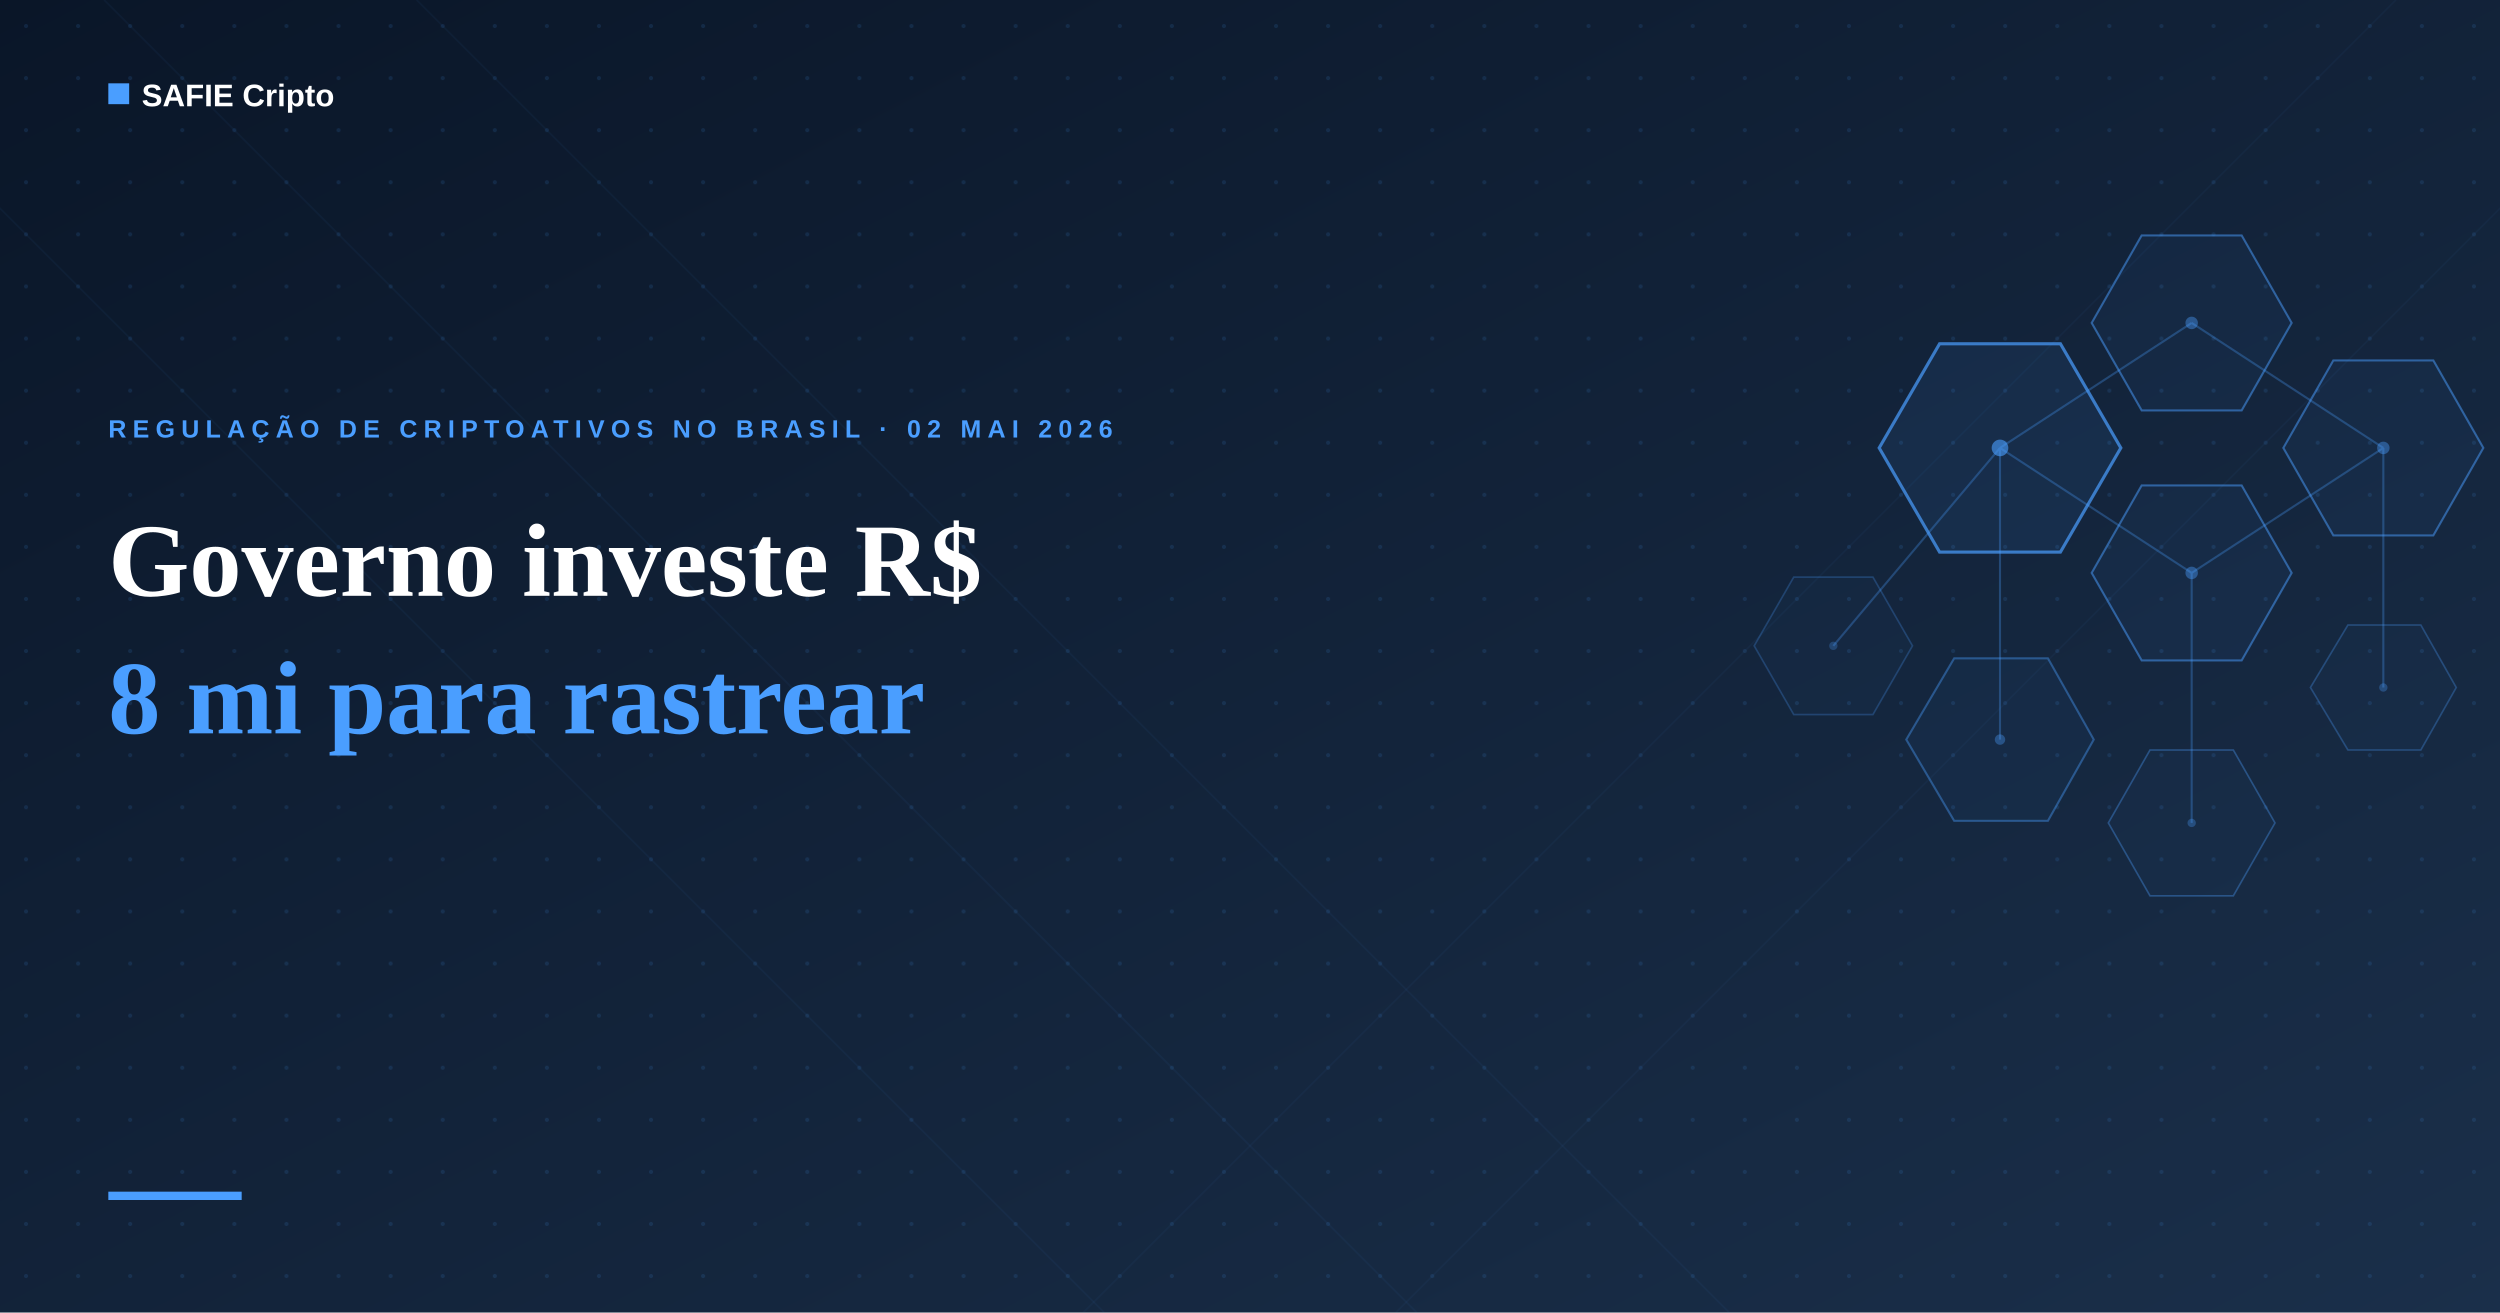
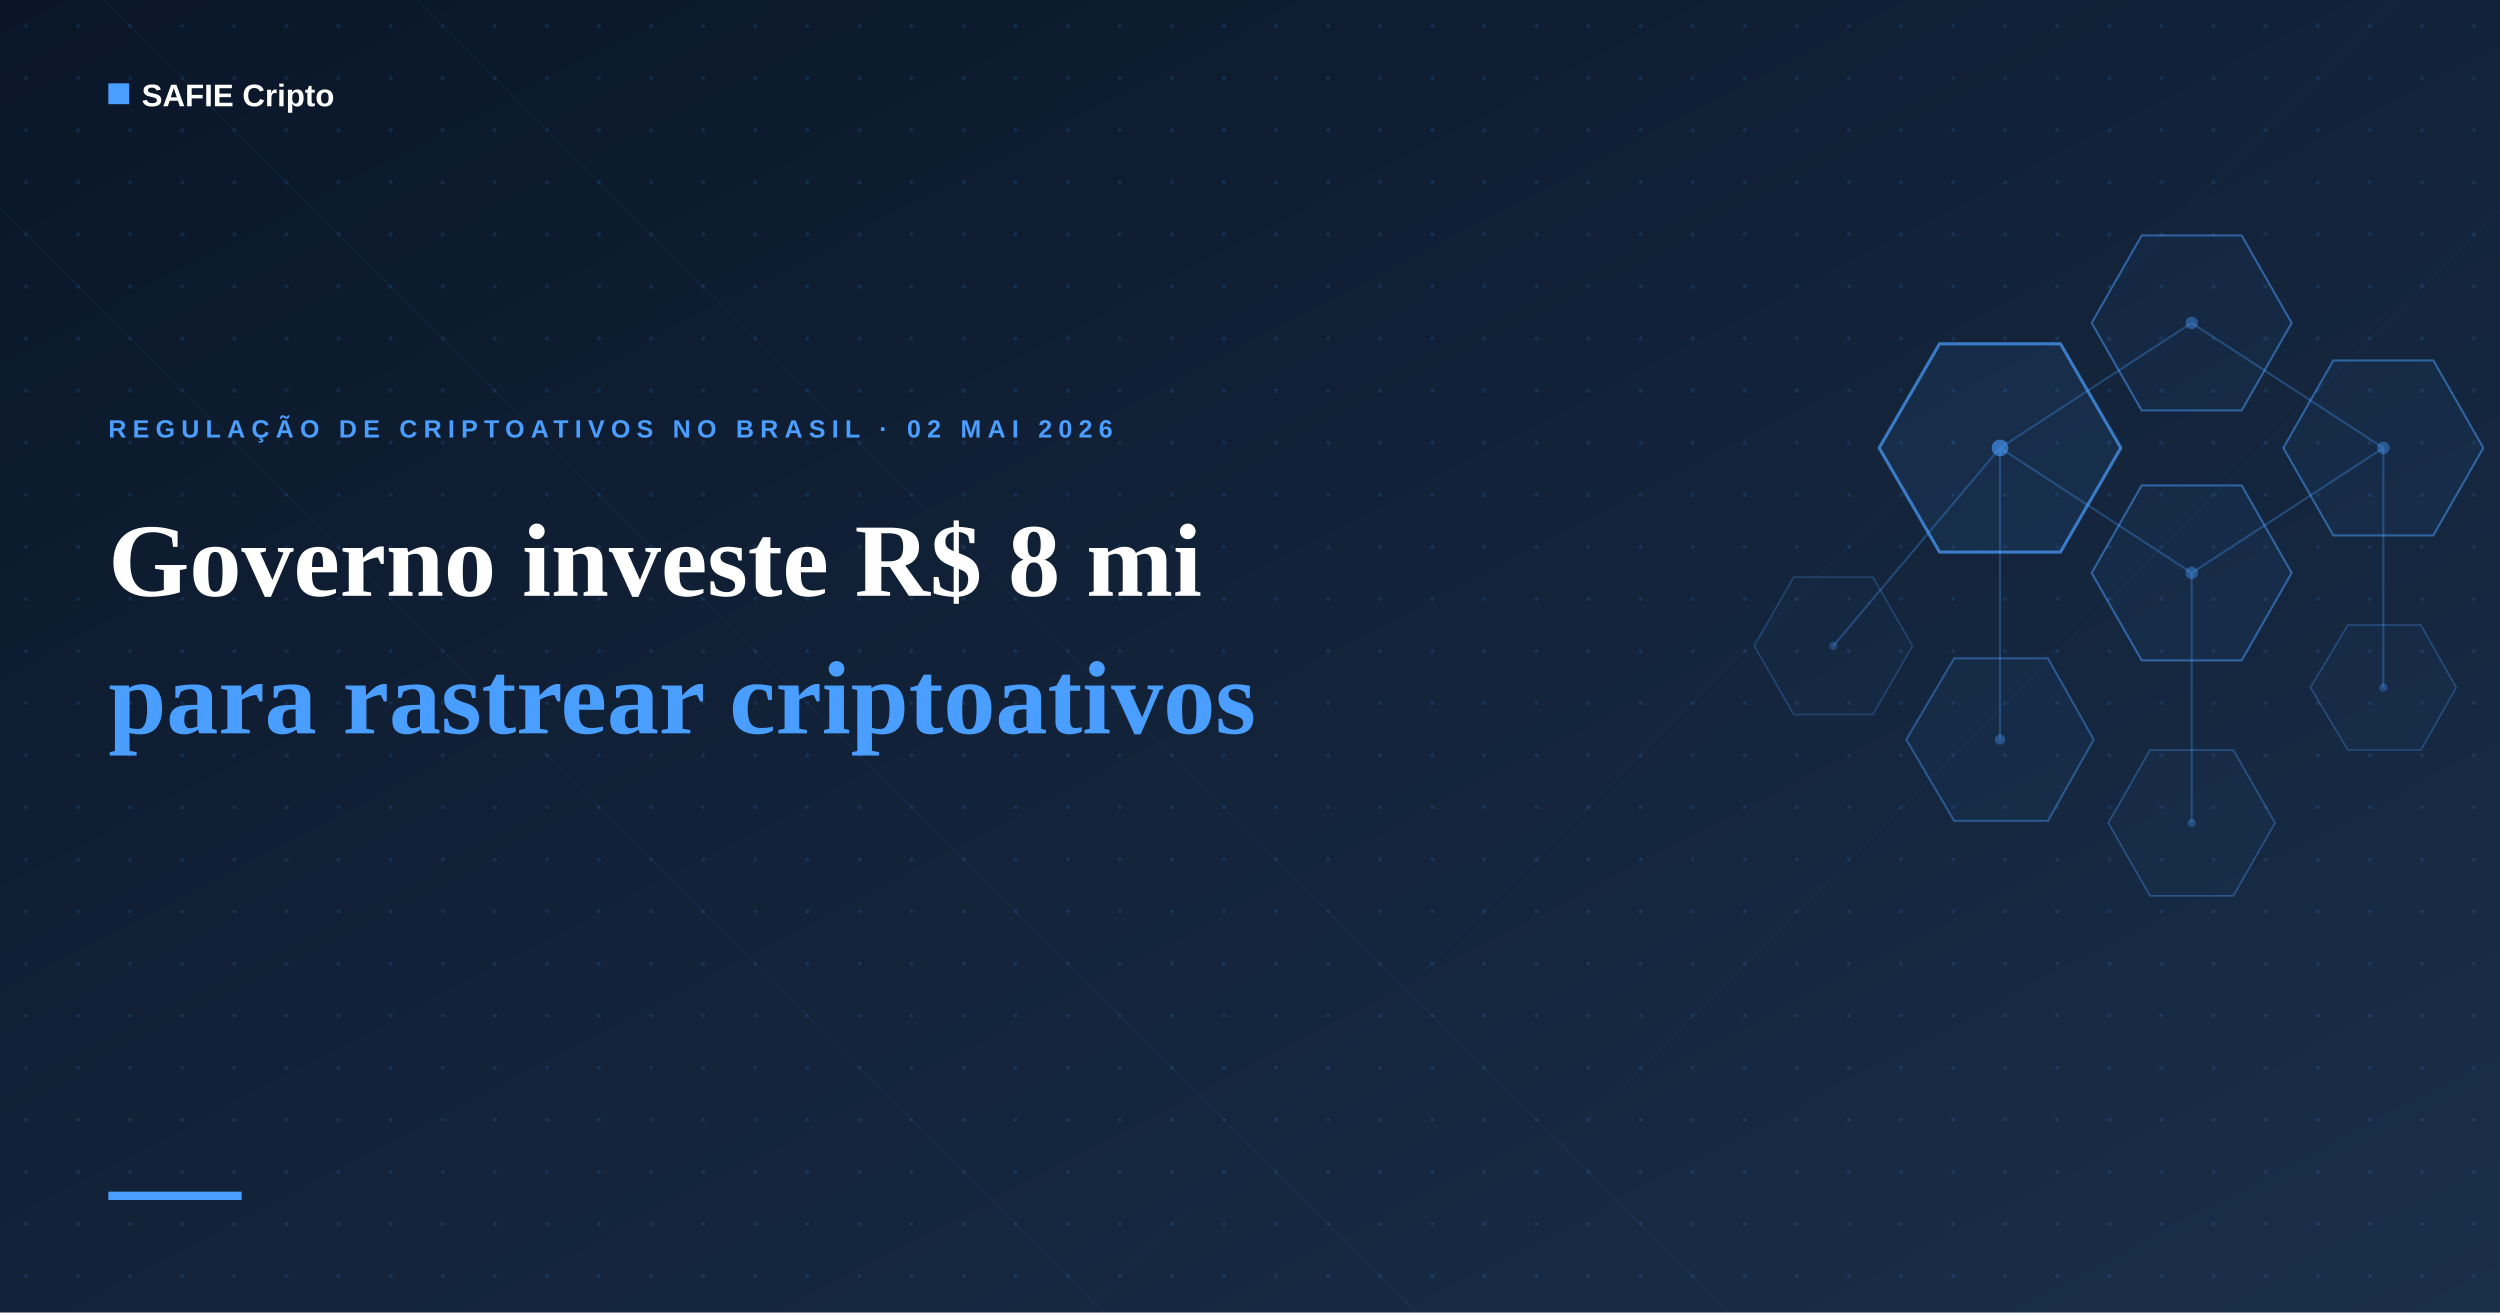
<svg xmlns="http://www.w3.org/2000/svg" viewBox="0 0 1200 630" width="1200" height="630">
  <defs>
    <linearGradient id="bg-grad" x1="0%" y1="0%" x2="100%" y2="100%">
      <stop offset="0%" stop-color="#0a1628" />
      <stop offset="100%" stop-color="#1a2f4a" />
    </linearGradient>
    <pattern id="dots" x="0" y="0" width="25" height="25" patternUnits="userSpaceOnUse">
      <circle cx="12.5" cy="12.5" r="1" fill="#4a9eff" fill-opacity="0.12" />
    </pattern>
  </defs>
  <rect width="1200" height="630" fill="url(#bg-grad)" />
  <rect width="1200" height="630" fill="url(#dots)" />
  <line x1="-100" y1="0" x2="530" y2="630" stroke="#4a9eff" stroke-width="0.8" opacity="0.05" />
  <line x1="50" y1="0" x2="680" y2="630" stroke="#4a9eff" stroke-width="0.8" opacity="0.05" />
  <line x1="200" y1="0" x2="830" y2="630" stroke="#4a9eff" stroke-width="0.8" opacity="0.05" />
  <line x1="1300" y1="0" x2="670" y2="630" stroke="#4a9eff" stroke-width="0.8" opacity="0.04" />
  <line x1="1150" y1="0" x2="520" y2="630" stroke="#4a9eff" stroke-width="0.8" opacity="0.04" />
  <g stroke="#4a9eff" stroke-width="1" opacity="0.3" fill="none">
    <line x1="960" y1="215" x2="1052" y2="155" />
    <line x1="960" y1="215" x2="1052" y2="275" />
    <line x1="1052" y1="155" x2="1144" y2="215" />
    <line x1="1052" y1="275" x2="1144" y2="215" />
    <line x1="960" y1="215" x2="960" y2="355" />
    <line x1="1052" y1="275" x2="1052" y2="395" />
    <line x1="1144" y1="215" x2="1144" y2="330" />
    <line x1="960" y1="215" x2="880" y2="310" />
  </g>
  <polygon points="1018,215 989,265 931,265 902,215 931,165 989,165" fill="#4a9eff" fill-opacity="0.08" stroke="#4a9eff" stroke-width="1.5" stroke-opacity="0.7" />
  <polygon points="1100,155 1076,197 1028,197 1004,155 1028,113 1076,113" fill="#4a9eff" fill-opacity="0.05" stroke="#4a9eff" stroke-width="1" stroke-opacity="0.5" />
  <polygon points="1100,275 1076,317 1028,317 1004,275 1028,233 1076,233" fill="#4a9eff" fill-opacity="0.05" stroke="#4a9eff" stroke-width="1" stroke-opacity="0.5" />
  <polygon points="1192,215 1168,257 1120,257 1096,215 1120,173 1168,173" fill="#4a9eff" fill-opacity="0.05" stroke="#4a9eff" stroke-width="1" stroke-opacity="0.5" />
  <polygon points="1005,355 983,394 938,394 915,355 938,316 983,316" fill="#4a9eff" fill-opacity="0.04" stroke="#4a9eff" stroke-width="1" stroke-opacity="0.4" />
  <polygon points="1092,395 1072,430 1032,430 1012,395 1032,360 1072,360" fill="#4a9eff" fill-opacity="0.03" stroke="#4a9eff" stroke-width="0.8" stroke-opacity="0.35" />
  <polygon points="1179,330 1162,360 1127,360 1109,330 1127,300 1162,300" fill="#4a9eff" fill-opacity="0.03" stroke="#4a9eff" stroke-width="0.8" stroke-opacity="0.3" />
  <polygon points="918,310 899,343 861,343 842,310 861,277 899,277" fill="#4a9eff" fill-opacity="0.03" stroke="#4a9eff" stroke-width="0.8" stroke-opacity="0.25" />
  <circle cx="960" cy="215" r="4" fill="#4a9eff" opacity="0.6" />
  <circle cx="1052" cy="155" r="3" fill="#4a9eff" opacity="0.4" />
  <circle cx="1052" cy="275" r="3" fill="#4a9eff" opacity="0.4" />
  <circle cx="1144" cy="215" r="3" fill="#4a9eff" opacity="0.4" />
  <circle cx="960" cy="355" r="2.5" fill="#4a9eff" opacity="0.35" />
  <circle cx="1052" cy="395" r="2" fill="#4a9eff" opacity="0.3" />
  <circle cx="1144" cy="330" r="2" fill="#4a9eff" opacity="0.3" />
  <circle cx="880" cy="310" r="2" fill="#4a9eff" opacity="0.25" />
  <rect x="52" y="40" width="10" height="10" fill="#4a9eff" />
  <text x="68" y="51" fill="#ffffff" font-family="'DM Sans', Arial, sans-serif" font-size="15" font-weight="600">SAFIE Cripto</text>
  <text x="52" y="210" fill="#4a9eff" font-family="'DM Sans', Arial, sans-serif" font-size="12" font-weight="600" letter-spacing="3">REGULAÇÃO DE CRIPTOATIVOS NO BRASIL · 02 MAI 2026</text>
-   <text x="52" y="286" fill="#ffffff" font-family="Georgia, 'Times New Roman', serif" font-size="50" font-weight="700">Governo investe R$</text>
-   <text x="52" y="352" fill="#4a9eff" font-family="Georgia, 'Times New Roman', serif" font-size="50" font-weight="700">8 mi para rastrear</text>
+   <text x="52" y="286" fill="#ffffff" font-family="Georgia, 'Times New Roman', serif" font-size="50" font-weight="700">Governo investe R$ 8 mi</text>
+   <text x="52" y="352" fill="#4a9eff" font-family="Georgia, 'Times New Roman', serif" font-size="50" font-weight="700">para rastrear criptoativos</text>
  <text x="52" y="418" fill="#4a9eff" font-family="Georgia, 'Times New Roman', serif" font-size="50" font-weight="700" />
  <rect x="52" y="572" width="64" height="4" fill="#4a9eff" />
</svg>
